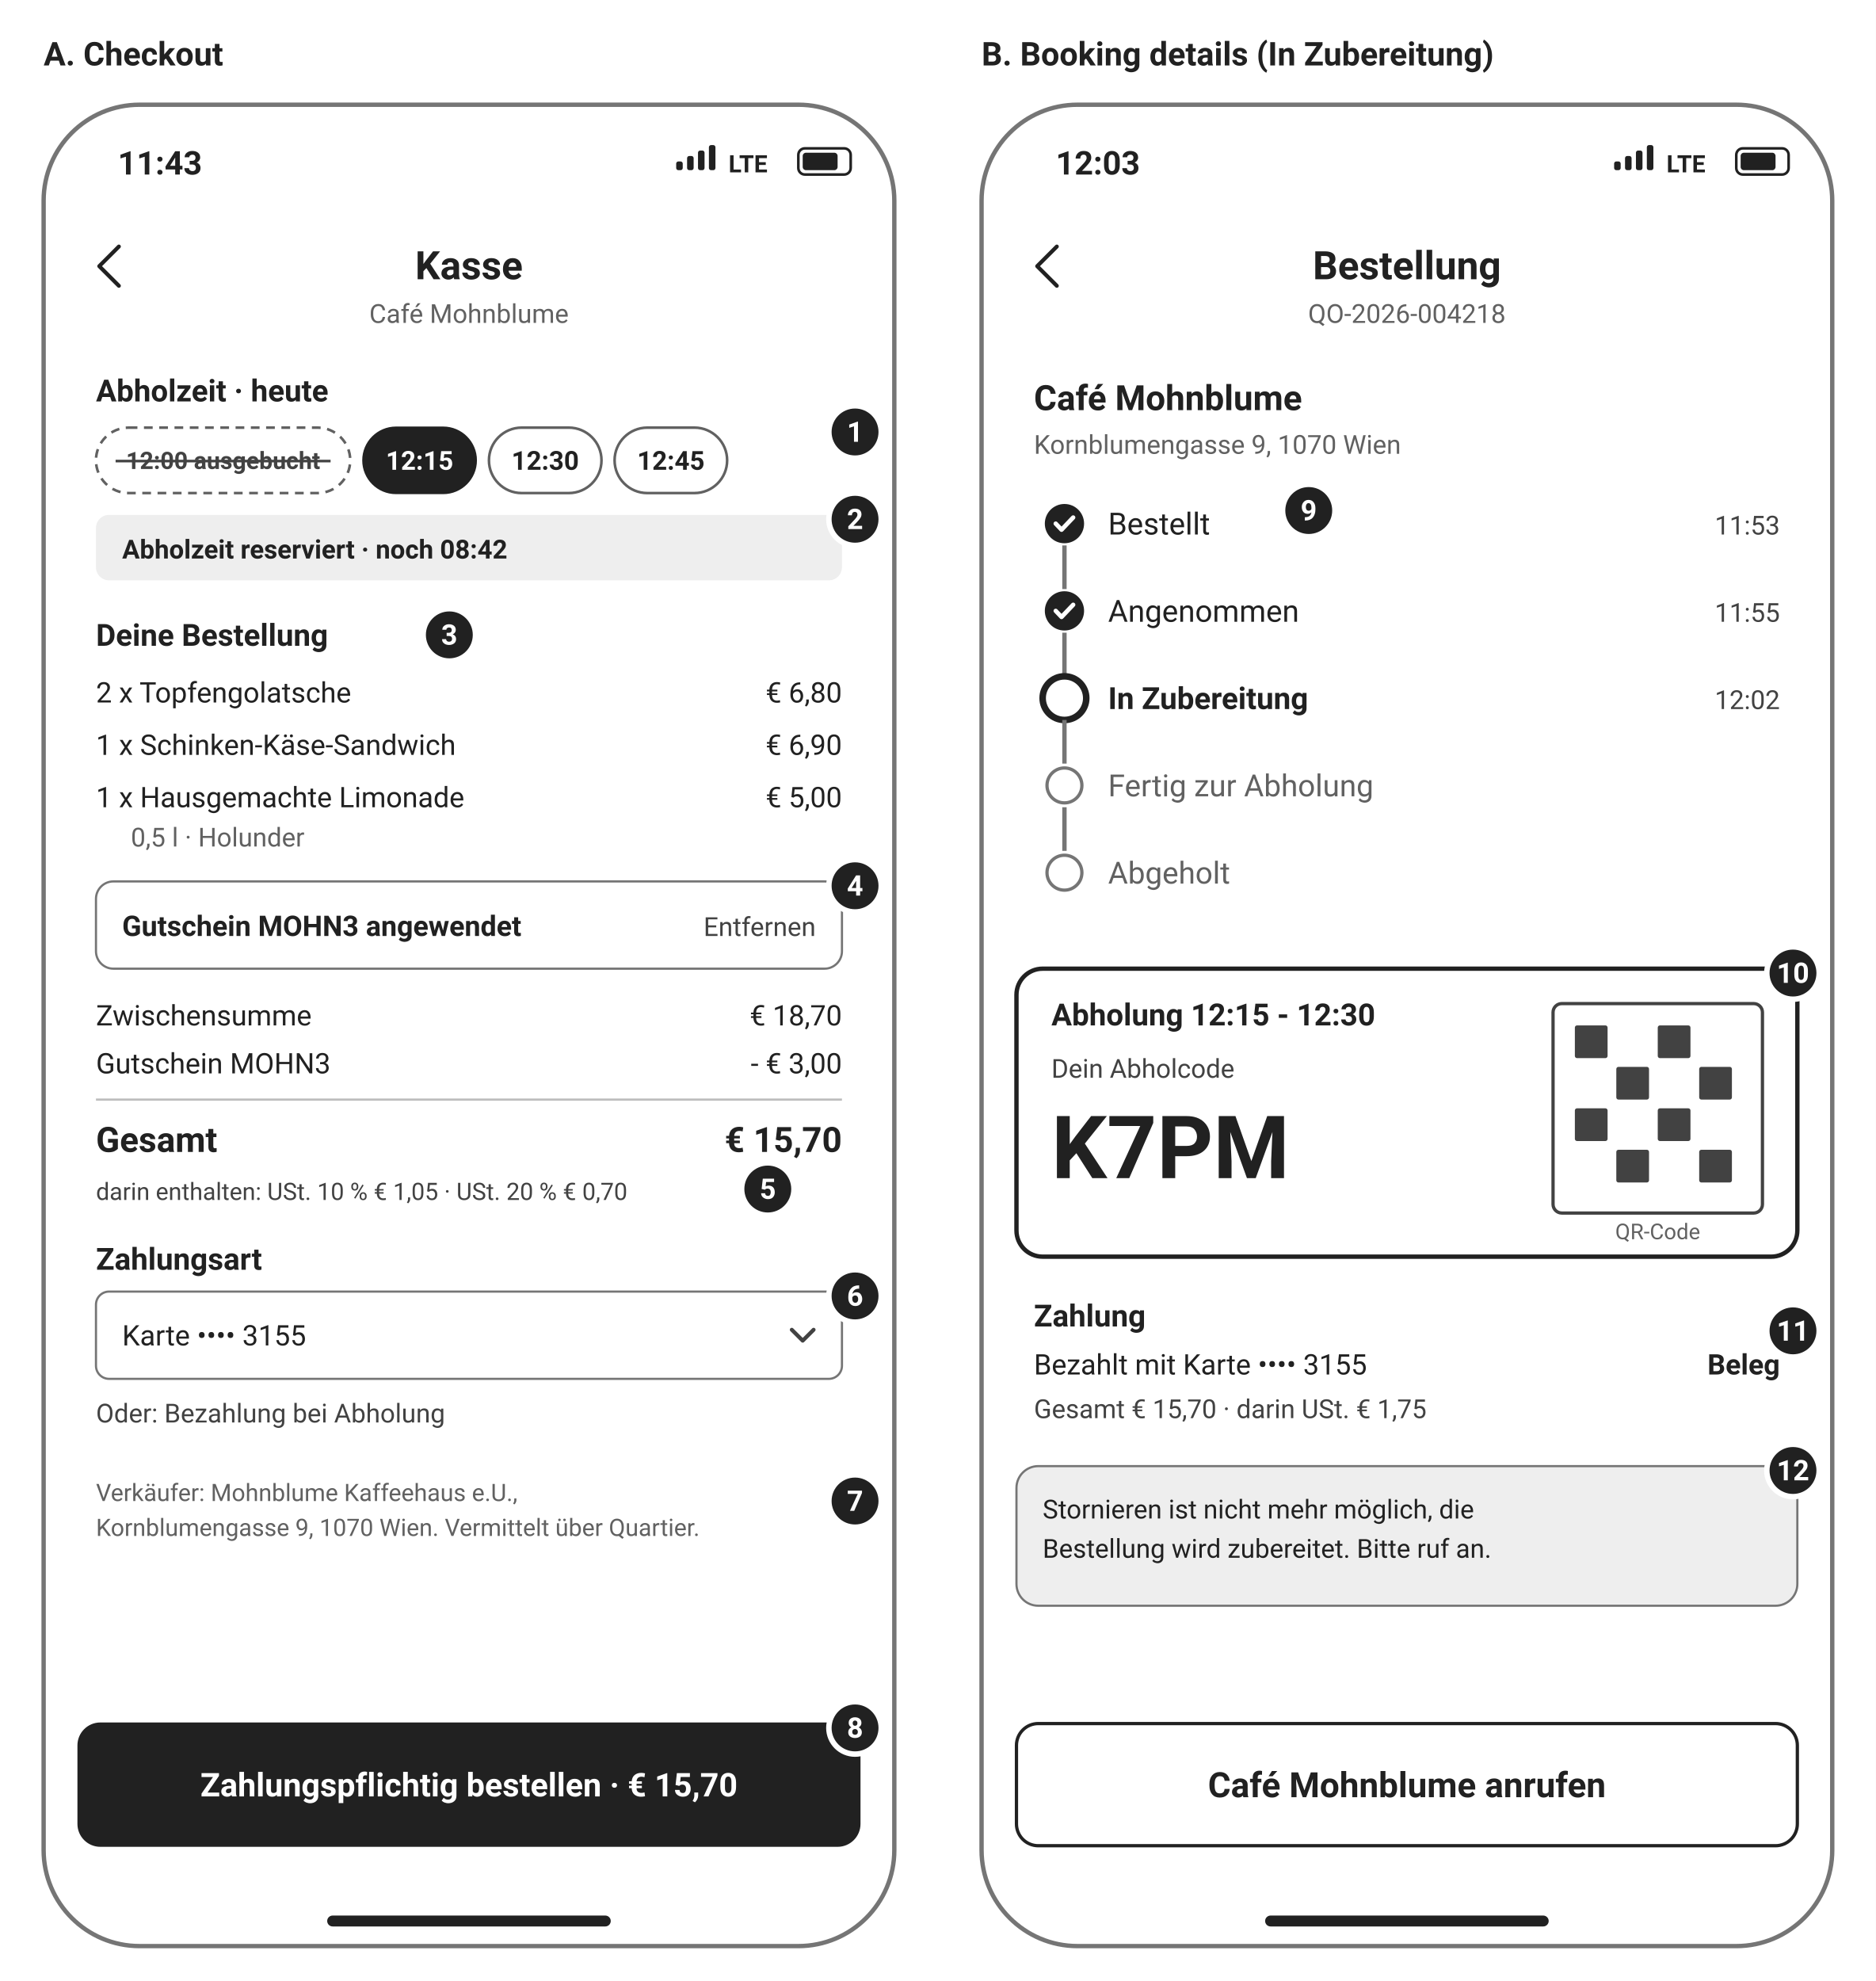
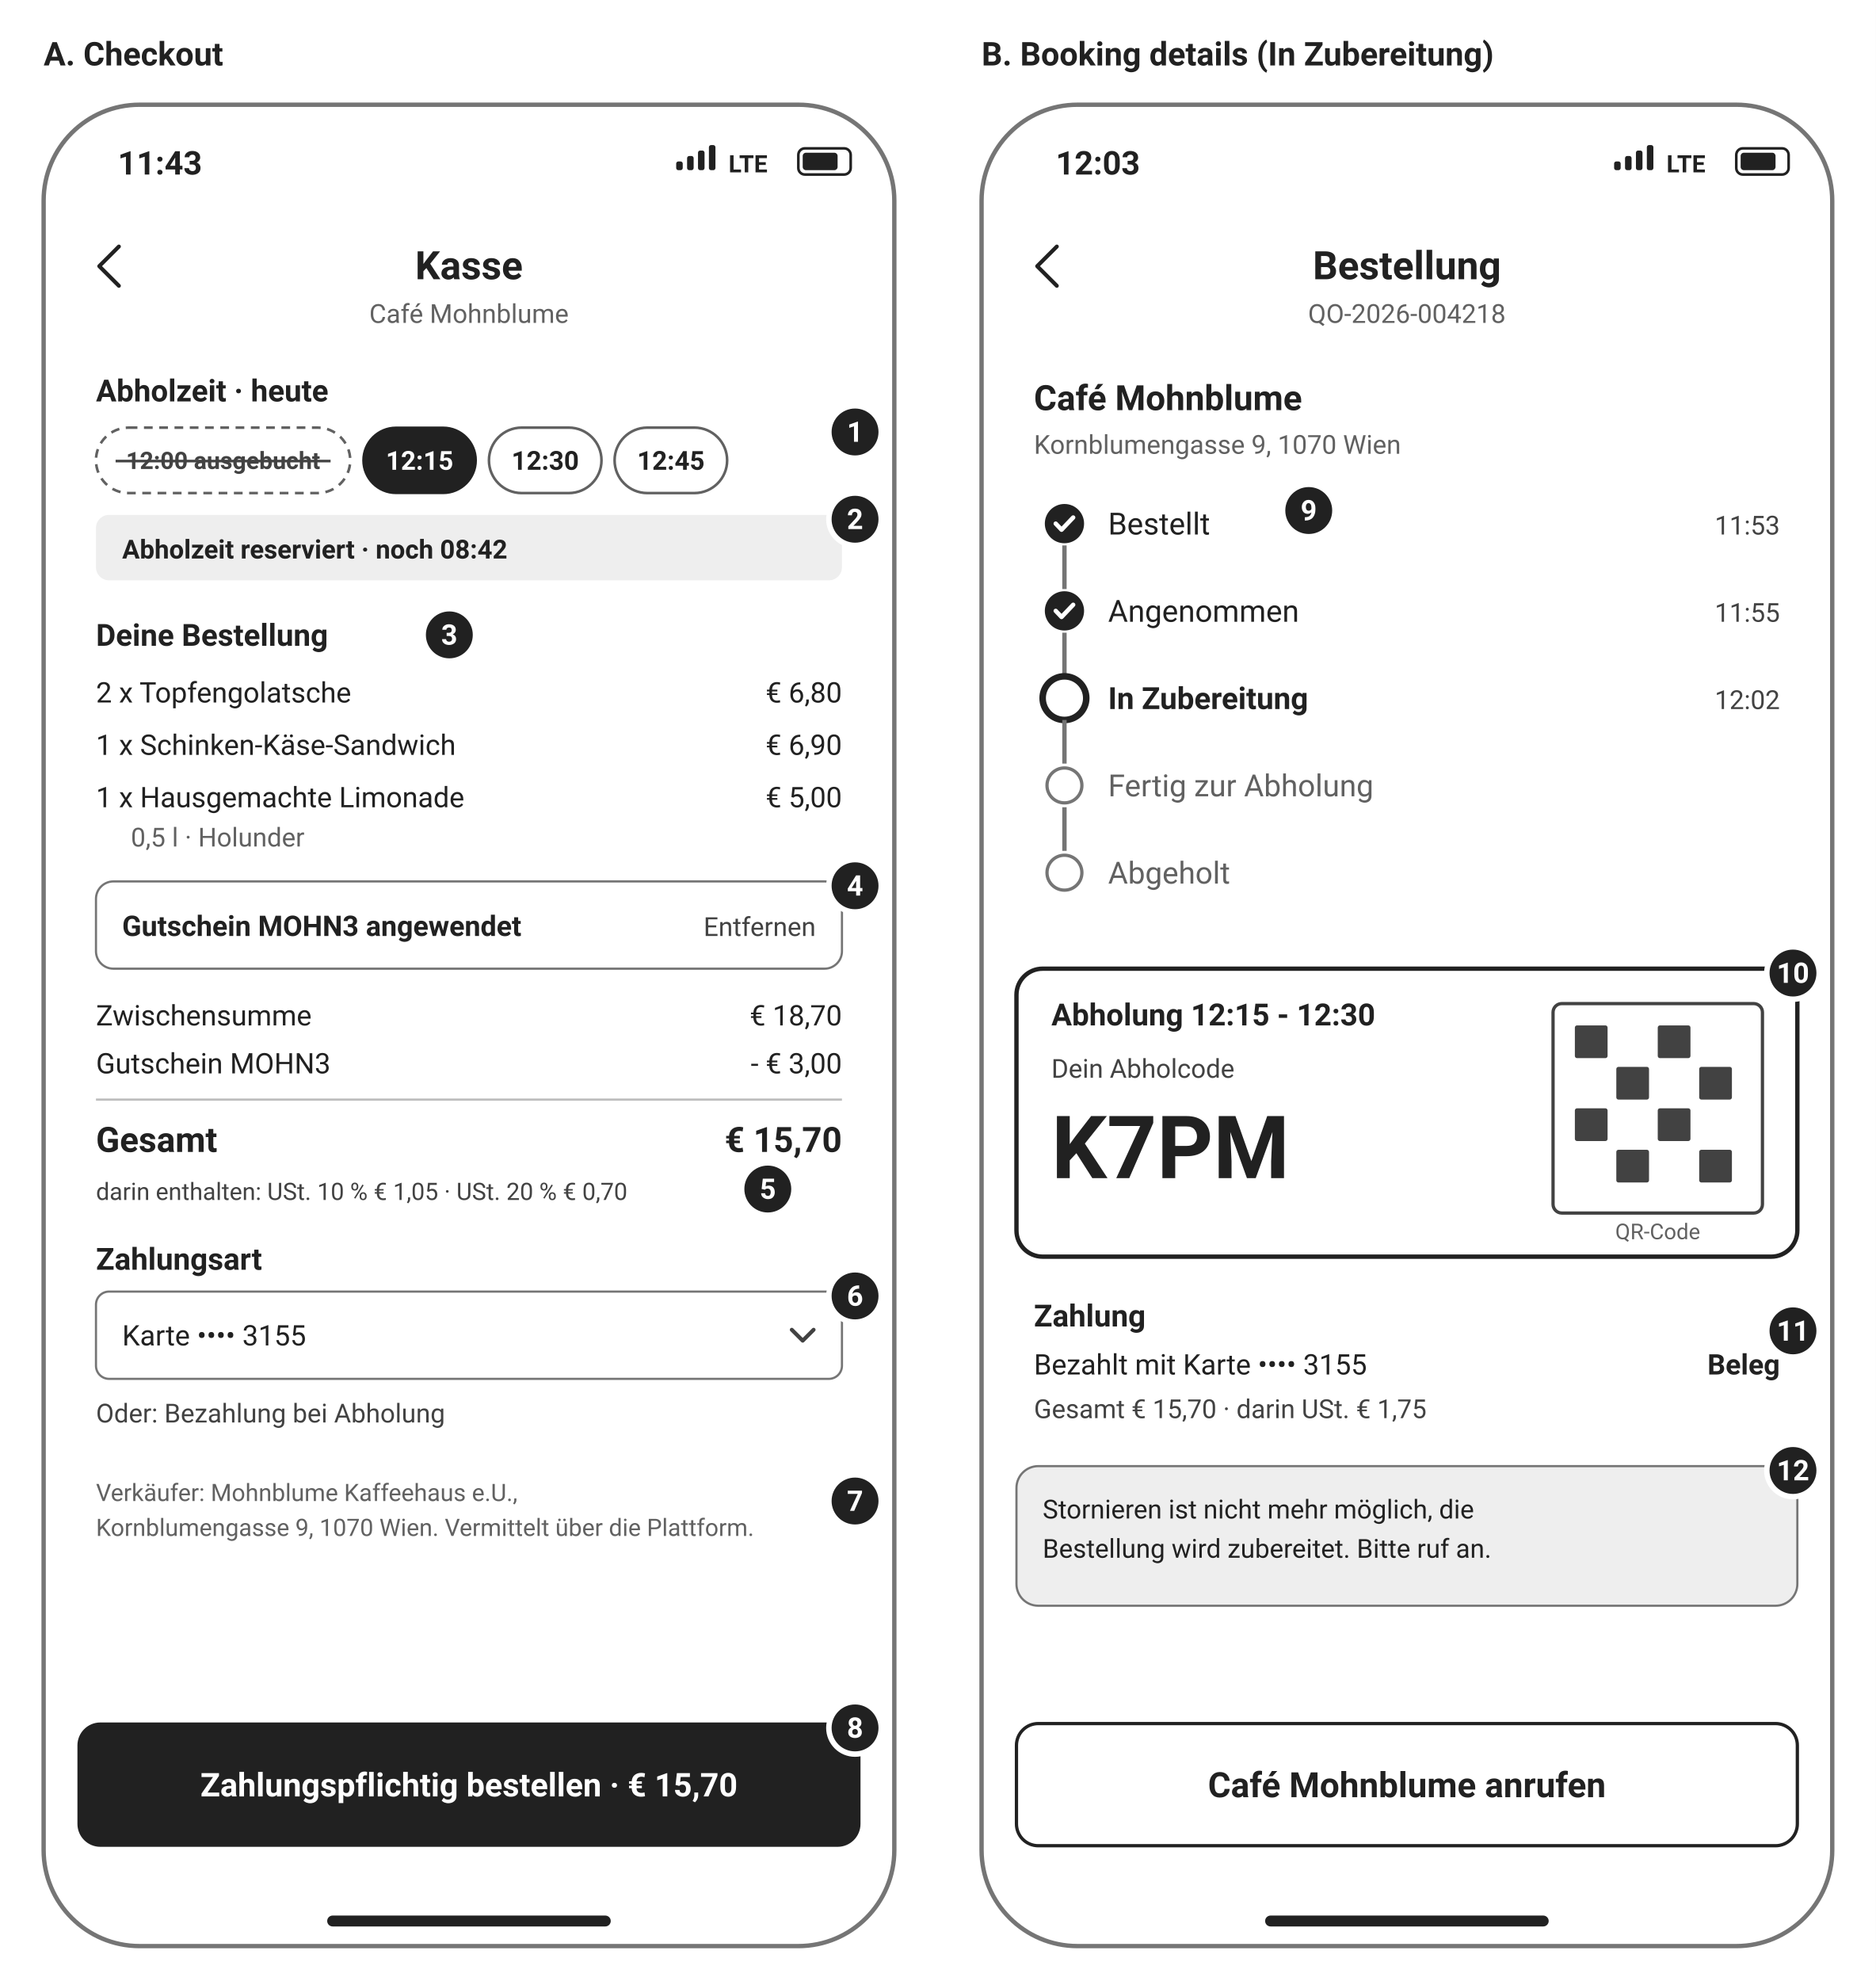
<svg xmlns="http://www.w3.org/2000/svg" width="860" height="908" viewBox="0 0 860 908" role="img" aria-labelledby="wf-title wf-desc">
  <rect x="0" y="0" width="860" height="908" fill="#ffffff" />
  <g font-family="system-ui, -apple-system, 'Segoe UI', Roboto, Helvetica, Arial, sans-serif">
    <text x="20" y="30" font-size="15" font-weight="700" fill="#212121" text-anchor="start">A. Checkout</text>
    <text x="450" y="30" font-size="15" font-weight="700" fill="#212121" text-anchor="start">B. Booking details (In Zubereitung)</text>
    <rect x="20" y="48" width="390" height="844" rx="44" fill="#ffffff" stroke="#757575" stroke-width="2" />
    <text x="54" y="80" font-size="15" font-weight="600" fill="#212121" text-anchor="start">11:43</text>
    <rect x="310" y="74.0" width="3" height="4.0" rx="1" fill="#212121" stroke="none" />
    <rect x="315" y="71.5" width="3" height="6.5" rx="1" fill="#212121" stroke="none" />
    <rect x="320" y="69.0" width="3" height="9.0" rx="1" fill="#212121" stroke="none" />
    <rect x="325" y="66.5" width="3" height="11.5" rx="1" fill="#212121" stroke="none" />
    <text x="334" y="79" font-size="11" font-weight="600" fill="#212121" text-anchor="start">LTE</text>
    <rect x="366" y="68" width="24" height="12" rx="3" fill="#ffffff" stroke="#212121" stroke-width="1.2" />
    <rect x="368" y="70" width="16" height="8" rx="1.5" fill="#212121" stroke="none" />
    <rect x="150" y="878" width="130" height="5" rx="2.5" fill="#212121" stroke="none" />
    <rect x="28" y="100" width="44" height="44" rx="8" fill="#ffffff" stroke="none" />
    <path d="M54.5 113 L45.5 122 L54.5 131" fill="none" stroke="#212121" stroke-width="1.8" stroke-linecap="round" stroke-linejoin="round" />
    <text x="215" y="128" font-size="18" font-weight="700" fill="#212121" text-anchor="middle">Kasse</text>
    <text x="215" y="148" font-size="12" font-weight="400" fill="#616161" text-anchor="middle">Café Mohnblume</text>
    <text x="44" y="184" font-size="14" font-weight="700" fill="#212121" text-anchor="start">Abholzeit · heute</text>
    <rect x="44" y="196" width="116.56" height="30" rx="15.0" fill="#ffffff" stroke="#616161" stroke-width="1.2" stroke-dasharray="4 3" />
    <text x="102.28" y="214.96" font-size="11" font-weight="600" fill="#424242" text-anchor="middle">12:00 ausgebucht</text>
    <line x1="53.0" y1="211.33" x2="151.56" y2="211.33" stroke="#424242" stroke-width="1.2" />
    <rect x="166.56" y="196" width="51.6" height="30" rx="15.0" fill="#212121" stroke="#212121" stroke-width="1" />
    <text x="192.36" y="215.32" font-size="12" font-weight="600" fill="#ffffff" text-anchor="middle">12:15</text>
    <rect x="224.16" y="196" width="51.6" height="30" rx="15.0" fill="#ffffff" stroke="#616161" stroke-width="1.2" />
    <text x="249.96" y="215.32" font-size="12" font-weight="600" fill="#212121" text-anchor="middle">12:30</text>
    <rect x="281.76" y="196" width="51.6" height="30" rx="15.0" fill="#ffffff" stroke="#616161" stroke-width="1.2" />
    <text x="307.56" y="215.32" font-size="12" font-weight="600" fill="#212121" text-anchor="middle">12:45</text>
    <circle cx="392" cy="198" r="12" fill="#212121" stroke="#ffffff" stroke-width="2.5" />
    <text x="392" y="202.5" font-size="13" font-weight="700" fill="#ffffff" text-anchor="middle">1</text>
    <rect x="44" y="236" width="342" height="30" rx="6" fill="#eeeeee" stroke="none" />
    <text x="56" y="256" font-size="12" font-weight="600" fill="#212121" text-anchor="start">Abholzeit reserviert · noch 08:42</text>
    <circle cx="392" cy="238" r="12" fill="#212121" stroke="#ffffff" stroke-width="2.5" />
    <text x="392" y="242.5" font-size="13" font-weight="700" fill="#ffffff" text-anchor="middle">2</text>
    <text x="44" y="296" font-size="14" font-weight="700" fill="#212121" text-anchor="start">Deine Bestellung</text>
    <text x="44" y="322" font-size="13" font-weight="400" fill="#212121" text-anchor="start">2 x Topfengolatsche</text>
    <text x="386" y="322" font-size="13" font-weight="400" fill="#212121" text-anchor="end">€ 6,80</text>
    <text x="44" y="346" font-size="13" font-weight="400" fill="#212121" text-anchor="start">1 x Schinken-Käse-Sandwich</text>
    <text x="386" y="346" font-size="13" font-weight="400" fill="#212121" text-anchor="end">€ 6,90</text>
    <text x="44" y="370" font-size="13" font-weight="400" fill="#212121" text-anchor="start">1 x Hausgemachte Limonade</text>
    <text x="386" y="370" font-size="13" font-weight="400" fill="#212121" text-anchor="end">€ 5,00</text>
    <text x="60" y="388" font-size="12" font-weight="400" fill="#616161" text-anchor="start">0,5 l · Holunder</text>
    <circle cx="206" cy="291" r="12" fill="#212121" stroke="#ffffff" stroke-width="2.5" />
    <text x="206" y="295.5" font-size="13" font-weight="700" fill="#ffffff" text-anchor="middle">3</text>
    <rect x="44" y="404" width="342" height="40" rx="8" fill="#ffffff" stroke="#757575" stroke-width="1" />
    <text x="56" y="429" font-size="13" font-weight="600" fill="#212121" text-anchor="start">Gutschein MOHN3 angewendet</text>
    <text x="374" y="429" font-size="12" font-weight="400" fill="#424242" text-anchor="end">Entfernen</text>
    <circle cx="392" cy="406" r="12" fill="#212121" stroke="#ffffff" stroke-width="2.5" />
    <text x="392" y="410.5" font-size="13" font-weight="700" fill="#ffffff" text-anchor="middle">4</text>
    <text x="44" y="470" font-size="13" font-weight="400" fill="#212121" text-anchor="start">Zwischensumme</text>
    <text x="386" y="470" font-size="13" font-weight="400" fill="#212121" text-anchor="end">€ 18,70</text>
    <text x="44" y="492" font-size="13" font-weight="400" fill="#212121" text-anchor="start">Gutschein MOHN3</text>
    <text x="386" y="492" font-size="13" font-weight="400" fill="#212121" text-anchor="end">- € 3,00</text>
    <line x1="44" y1="504" x2="386" y2="504" stroke="#bdbdbd" stroke-width="1" />
    <text x="44" y="528" font-size="16" font-weight="700" fill="#212121" text-anchor="start">Gesamt</text>
    <text x="386" y="528" font-size="16" font-weight="700" fill="#212121" text-anchor="end">€ 15,70</text>
    <text x="44" y="550" font-size="11" font-weight="400" fill="#424242" text-anchor="start">darin enthalten: USt. 10 % € 1,05 · USt. 20 % € 0,70</text>
    <circle cx="352" cy="545" r="12" fill="#212121" stroke="#ffffff" stroke-width="2.5" />
    <text x="352" y="549.5" font-size="13" font-weight="700" fill="#ffffff" text-anchor="middle">5</text>
    <text x="44" y="582" font-size="14" font-weight="700" fill="#212121" text-anchor="start">Zahlungsart</text>
    <rect x="44" y="592" width="342" height="40" rx="6" fill="#ffffff" stroke="#757575" stroke-width="1" />
    <text x="56" y="616.68" font-size="13" font-weight="400" fill="#212121" text-anchor="start">Karte •••• 3155</text>
    <path d="M363 609.5 L368 614.5 L373 609.5" fill="none" stroke="#424242" stroke-width="1.8" stroke-linecap="round" stroke-linejoin="round" />
    <text x="44" y="652" font-size="12" font-weight="400" fill="#424242" text-anchor="start">Oder: Bezahlung bei Abholung</text>
    <circle cx="392" cy="594" r="12" fill="#212121" stroke="#ffffff" stroke-width="2.5" />
    <text x="392" y="598.5" font-size="13" font-weight="700" fill="#ffffff" text-anchor="middle">6</text>
    <text x="44" y="688" font-size="11" font-weight="400" fill="#616161" text-anchor="start">Verkäufer: Mohnblume Kaffeehaus e.U.,</text>
-     <text x="44" y="704" font-size="11" font-weight="400" fill="#616161" text-anchor="start">Kornblumengasse 9, 1070 Wien. Vermittelt über Quartier.</text>
+     <text x="44" y="704" font-size="11" font-weight="400" fill="#616161" text-anchor="start">Kornblumengasse 9, 1070 Wien. Vermittelt über die Plattform.</text>
    <circle cx="392" cy="688" r="12" fill="#212121" stroke="#ffffff" stroke-width="2.5" />
    <text x="392" y="692.5" font-size="13" font-weight="700" fill="#ffffff" text-anchor="middle">7</text>
    <rect x="36" y="790" width="358" height="56" rx="10" fill="#212121" stroke="#212121" stroke-width="1" />
    <text x="215.0" y="823.4" font-size="15" font-weight="600" fill="#ffffff" text-anchor="middle">Zahlungspflichtig bestellen · € 15,70</text>
    <circle cx="392" cy="792" r="12" fill="#212121" stroke="#ffffff" stroke-width="2.5" />
    <text x="392" y="796.5" font-size="13" font-weight="700" fill="#ffffff" text-anchor="middle">8</text>
    <rect x="450" y="48" width="390" height="844" rx="44" fill="#ffffff" stroke="#757575" stroke-width="2" />
    <text x="484" y="80" font-size="15" font-weight="600" fill="#212121" text-anchor="start">12:03</text>
    <rect x="740" y="74.0" width="3" height="4.0" rx="1" fill="#212121" stroke="none" />
    <rect x="745" y="71.5" width="3" height="6.5" rx="1" fill="#212121" stroke="none" />
    <rect x="750" y="69.0" width="3" height="9.0" rx="1" fill="#212121" stroke="none" />
    <rect x="755" y="66.5" width="3" height="11.5" rx="1" fill="#212121" stroke="none" />
    <text x="764" y="79" font-size="11" font-weight="600" fill="#212121" text-anchor="start">LTE</text>
    <rect x="796" y="68" width="24" height="12" rx="3" fill="#ffffff" stroke="#212121" stroke-width="1.2" />
    <rect x="798" y="70" width="16" height="8" rx="1.5" fill="#212121" stroke="none" />
    <rect x="580" y="878" width="130" height="5" rx="2.5" fill="#212121" stroke="none" />
    <rect x="458" y="100" width="44" height="44" rx="8" fill="#ffffff" stroke="none" />
    <path d="M484.5 113 L475.5 122 L484.5 131" fill="none" stroke="#212121" stroke-width="1.8" stroke-linecap="round" stroke-linejoin="round" />
    <text x="645" y="128" font-size="18" font-weight="700" fill="#212121" text-anchor="middle">Bestellung</text>
    <text x="645" y="148" font-size="12" font-weight="400" fill="#616161" text-anchor="middle">QO-2026-004218</text>
    <text x="474" y="188" font-size="16" font-weight="700" fill="#212121" text-anchor="start">Café Mohnblume</text>
    <text x="474" y="208" font-size="12" font-weight="400" fill="#616161" text-anchor="start">Kornblumengasse 9, 1070 Wien</text>
    <circle cx="488" cy="240" r="9" fill="#212121" stroke="none" />
    <path d="M484 240 L486.667 242.8 L492 237.2" fill="none" stroke="#ffffff" stroke-width="2" stroke-linecap="round" stroke-linejoin="round" />
    <text x="508" y="245" font-size="14" font-weight="400" fill="#212121" text-anchor="start">Bestellt</text>
    <text x="816" y="245" font-size="12" font-weight="400" fill="#424242" text-anchor="end">11:53</text>
    <line x1="488" y1="250" x2="488" y2="270" stroke="#757575" stroke-width="2" />
    <circle cx="488" cy="280" r="9" fill="#212121" stroke="none" />
    <path d="M484 280 L486.667 282.8 L492 277.2" fill="none" stroke="#ffffff" stroke-width="2" stroke-linecap="round" stroke-linejoin="round" />
    <text x="508" y="285" font-size="14" font-weight="400" fill="#212121" text-anchor="start">Angenommen</text>
    <text x="816" y="285" font-size="12" font-weight="400" fill="#424242" text-anchor="end">11:55</text>
    <line x1="488" y1="290" x2="488" y2="310" stroke="#757575" stroke-width="2" />
    <circle cx="488" cy="320" r="10" fill="#ffffff" stroke="#212121" stroke-width="3" />
    <text x="508" y="325" font-size="14" font-weight="700" fill="#212121" text-anchor="start">In Zubereitung</text>
    <text x="816" y="325" font-size="12" font-weight="400" fill="#424242" text-anchor="end">12:02</text>
    <line x1="488" y1="330" x2="488" y2="350" stroke="#757575" stroke-width="2" />
    <circle cx="488" cy="360" r="8" fill="#ffffff" stroke="#757575" stroke-width="1.5" />
    <text x="508" y="365" font-size="14" font-weight="400" fill="#616161" text-anchor="start">Fertig zur Abholung</text>
    <line x1="488" y1="370" x2="488" y2="390" stroke="#757575" stroke-width="2" />
    <circle cx="488" cy="400" r="8" fill="#ffffff" stroke="#757575" stroke-width="1.5" />
    <text x="508" y="405" font-size="14" font-weight="400" fill="#616161" text-anchor="start">Abgeholt</text>
    <circle cx="600" cy="234" r="12" fill="#212121" stroke="#ffffff" stroke-width="2.5" />
    <text x="600" y="238.5" font-size="13" font-weight="700" fill="#ffffff" text-anchor="middle">9</text>
    <rect x="466" y="444" width="358" height="132" rx="12" fill="#ffffff" stroke="#212121" stroke-width="2" />
    <text x="482" y="470" font-size="14" font-weight="700" fill="#212121" text-anchor="start">Abholung 12:15 - 12:30</text>
    <text x="482" y="494" font-size="12" font-weight="400" fill="#424242" text-anchor="start">Dein Abholcode</text>
    <text x="482" y="540" font-size="40" font-weight="700" fill="#212121" text-anchor="start">K7PM</text>
    <rect x="712" y="460" width="96" height="96" rx="4" fill="#ffffff" stroke="#424242" stroke-width="1.5" />
    <rect x="722" y="470" width="15" height="15" rx="1" fill="#424242" stroke="none" />
    <rect x="722" y="508" width="15" height="15" rx="1" fill="#424242" stroke="none" />
    <rect x="741" y="489" width="15" height="15" rx="1" fill="#424242" stroke="none" />
    <rect x="741" y="527" width="15" height="15" rx="1" fill="#424242" stroke="none" />
    <rect x="760" y="470" width="15" height="15" rx="1" fill="#424242" stroke="none" />
    <rect x="760" y="508" width="15" height="15" rx="1" fill="#424242" stroke="none" />
    <rect x="779" y="489" width="15" height="15" rx="1" fill="#424242" stroke="none" />
    <rect x="779" y="527" width="15" height="15" rx="1" fill="#424242" stroke="none" />
    <text x="760" y="568" font-size="10" font-weight="400" fill="#616161" text-anchor="middle">QR-Code</text>
    <circle cx="822" cy="446" r="12" fill="#212121" stroke="#ffffff" stroke-width="2.5" />
    <text x="822" y="450.5" font-size="13" font-weight="700" fill="#ffffff" text-anchor="middle">10</text>
    <text x="474" y="608" font-size="14" font-weight="700" fill="#212121" text-anchor="start">Zahlung</text>
    <text x="474" y="630" font-size="13" font-weight="400" fill="#212121" text-anchor="start">Bezahlt mit Karte •••• 3155</text>
    <text x="474" y="650" font-size="12" font-weight="400" fill="#424242" text-anchor="start">Gesamt € 15,70 · darin USt. € 1,75</text>
    <text x="816" y="630" font-size="13" font-weight="600" fill="#212121" text-anchor="end">Beleg</text>
    <circle cx="822" cy="610" r="12" fill="#212121" stroke="#ffffff" stroke-width="2.5" />
    <text x="822" y="614.5" font-size="13" font-weight="700" fill="#ffffff" text-anchor="middle">11</text>
    <rect x="466" y="672" width="358" height="64" rx="10" fill="#eeeeee" stroke="#757575" stroke-width="1" />
    <text x="478" y="696" font-size="12" font-weight="400" fill="#212121" text-anchor="start">Stornieren ist nicht mehr möglich, die</text>
    <text x="478" y="714" font-size="12" font-weight="400" fill="#212121" text-anchor="start">Bestellung wird zubereitet. Bitte ruf an.</text>
    <circle cx="822" cy="674" r="12" fill="#212121" stroke="#ffffff" stroke-width="2.5" />
    <text x="822" y="678.5" font-size="13" font-weight="700" fill="#ffffff" text-anchor="middle">12</text>
    <rect x="466" y="790" width="358" height="56" rx="10" fill="#ffffff" stroke="#212121" stroke-width="1.5" />
    <text x="645.0" y="823.76" font-size="16" font-weight="600" fill="#212121" text-anchor="middle">Café Mohnblume anrufen</text>
  </g>
</svg>
